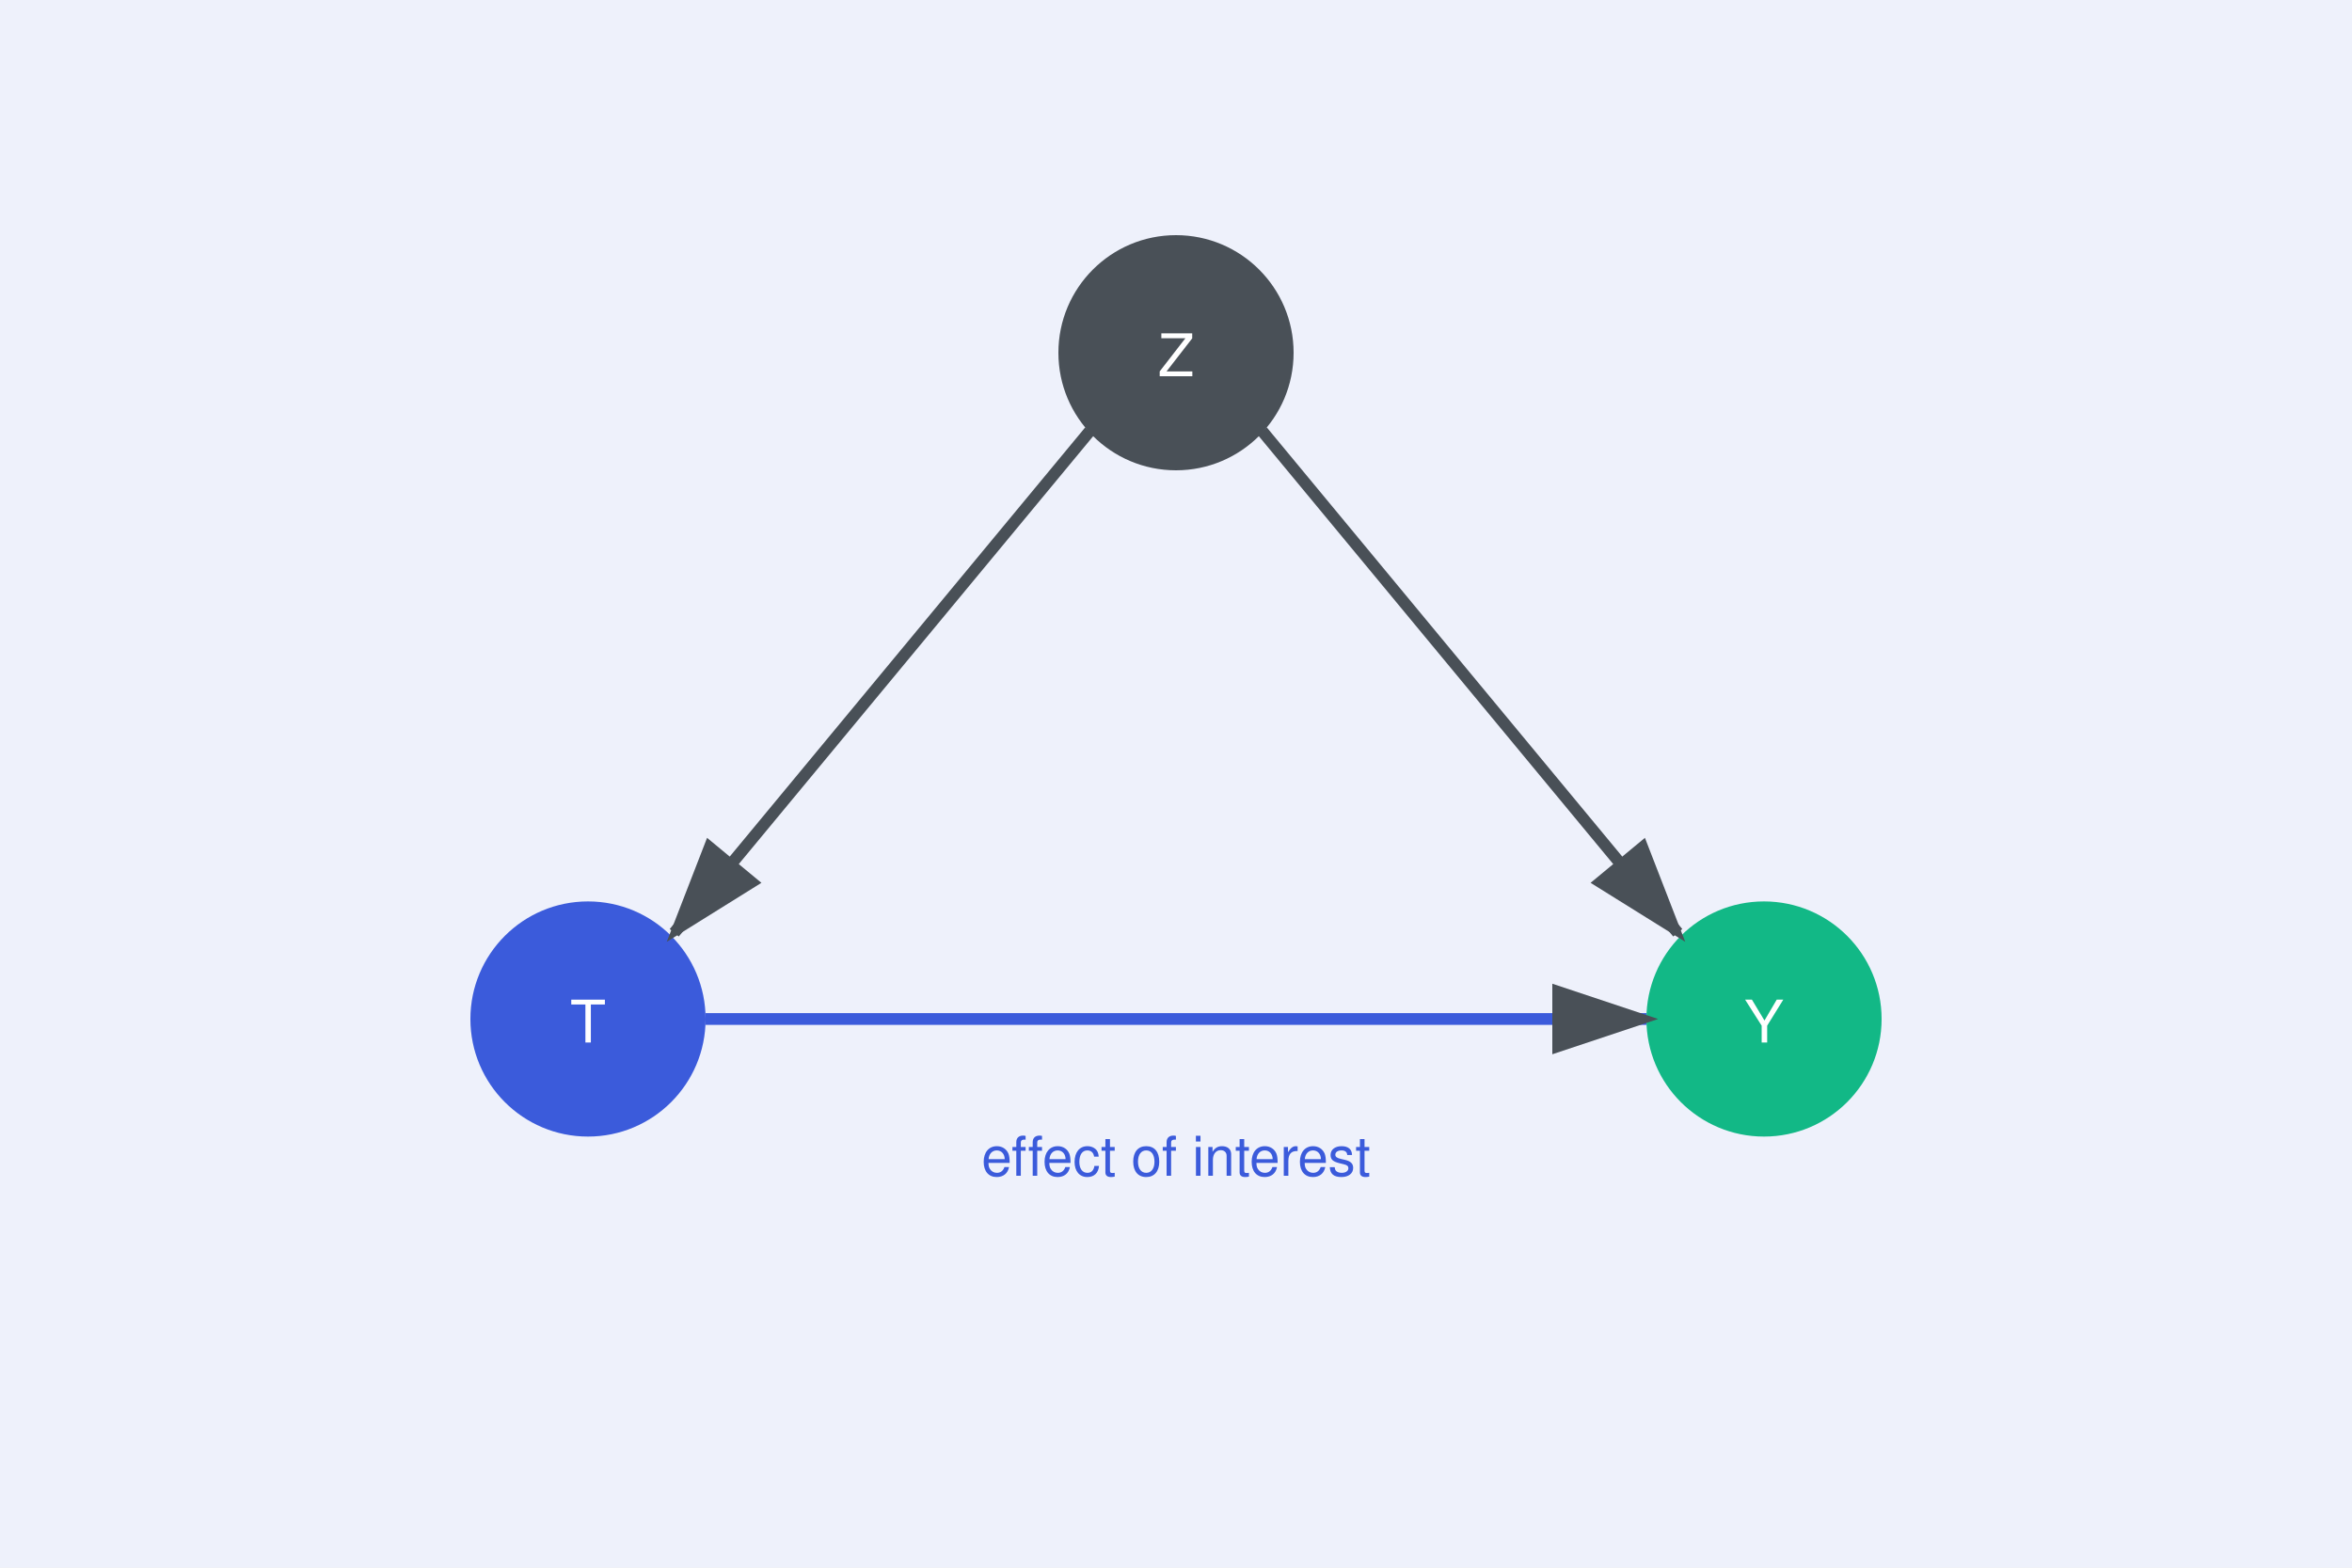
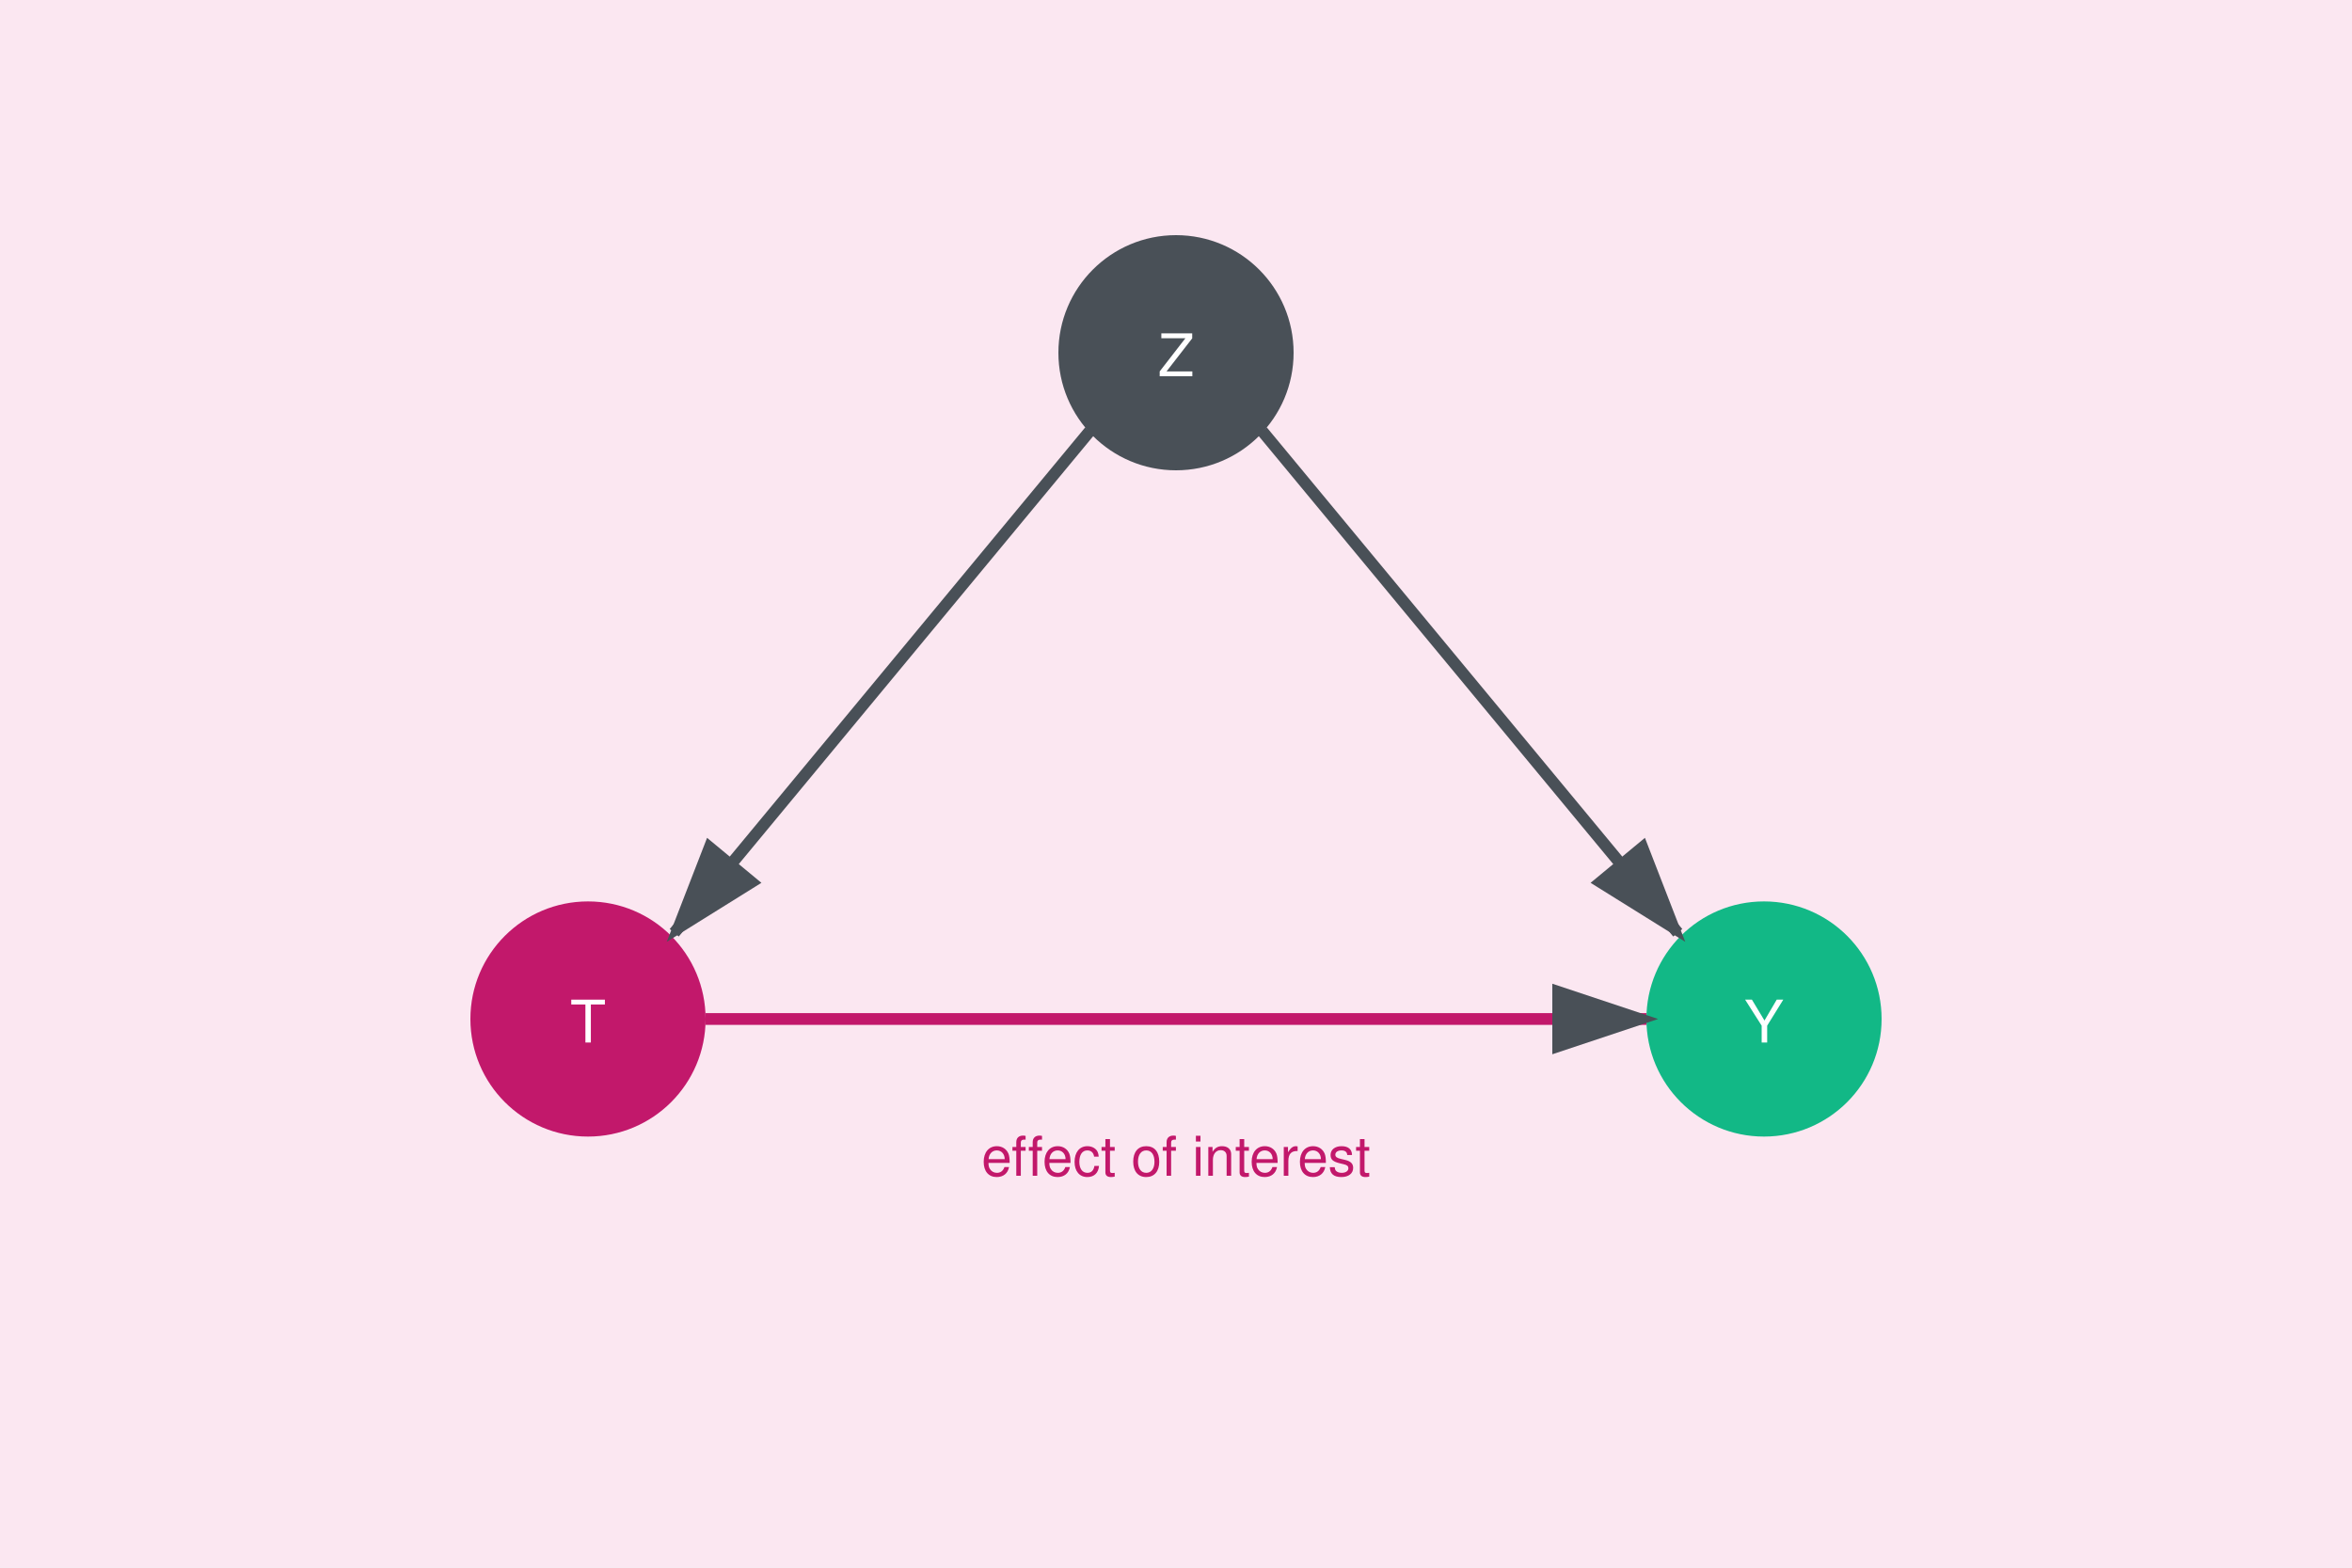
<svg xmlns="http://www.w3.org/2000/svg" viewBox="0 0 600 400">
-   <rect width="600" height="400" fill="#eef1fb" />
+   <rect width="600" height="400" fill="#fbe7f1" />
  <circle cx="300" cy="90" r="30" fill="#495057" />
  <text x="300" y="96" font-family="Helvetica, Arial, sans-serif" font-size="15" fill="#fff" text-anchor="middle">Z</text>
-   <circle cx="150" cy="260" r="30" fill="#3b5bdb" />
+   <circle cx="150" cy="260" r="30" fill="#c2186b" />
  <text x="150" y="266" font-family="Helvetica, Arial, sans-serif" font-size="15" fill="#fff" text-anchor="middle">T</text>
  <circle cx="450" cy="260" r="30" fill="#12b886" />
  <text x="450" y="266" font-family="Helvetica, Arial, sans-serif" font-size="15" fill="#fff" text-anchor="middle">Y</text>
  <defs>
    <marker id="arrow" markerWidth="10" markerHeight="10" refX="8" refY="3" orient="auto" markerUnits="strokeWidth">
      <path d="M0,0 L0,6 L9,3 z" fill="#495057" />
    </marker>
  </defs>
  <line x1="278" y1="110" x2="172" y2="238" stroke="#495057" stroke-width="3" marker-end="url(#arrow)" />
  <line x1="322" y1="110" x2="428" y2="238" stroke="#495057" stroke-width="3" marker-end="url(#arrow)" />
-   <line x1="180" y1="260" x2="420" y2="260" stroke="#3b5bdb" stroke-width="3" marker-end="url(#arrow)" />
-   <text x="300" y="300" font-family="Helvetica, Arial, sans-serif" font-size="14" fill="#3b5bdb" text-anchor="middle">effect of interest</text>
+   <line x1="180" y1="260" x2="420" y2="260" stroke="#c2186b" stroke-width="3" marker-end="url(#arrow)" />
+   <text x="300" y="300" font-family="Helvetica, Arial, sans-serif" font-size="14" fill="#c2186b" text-anchor="middle">effect of interest</text>
</svg>
